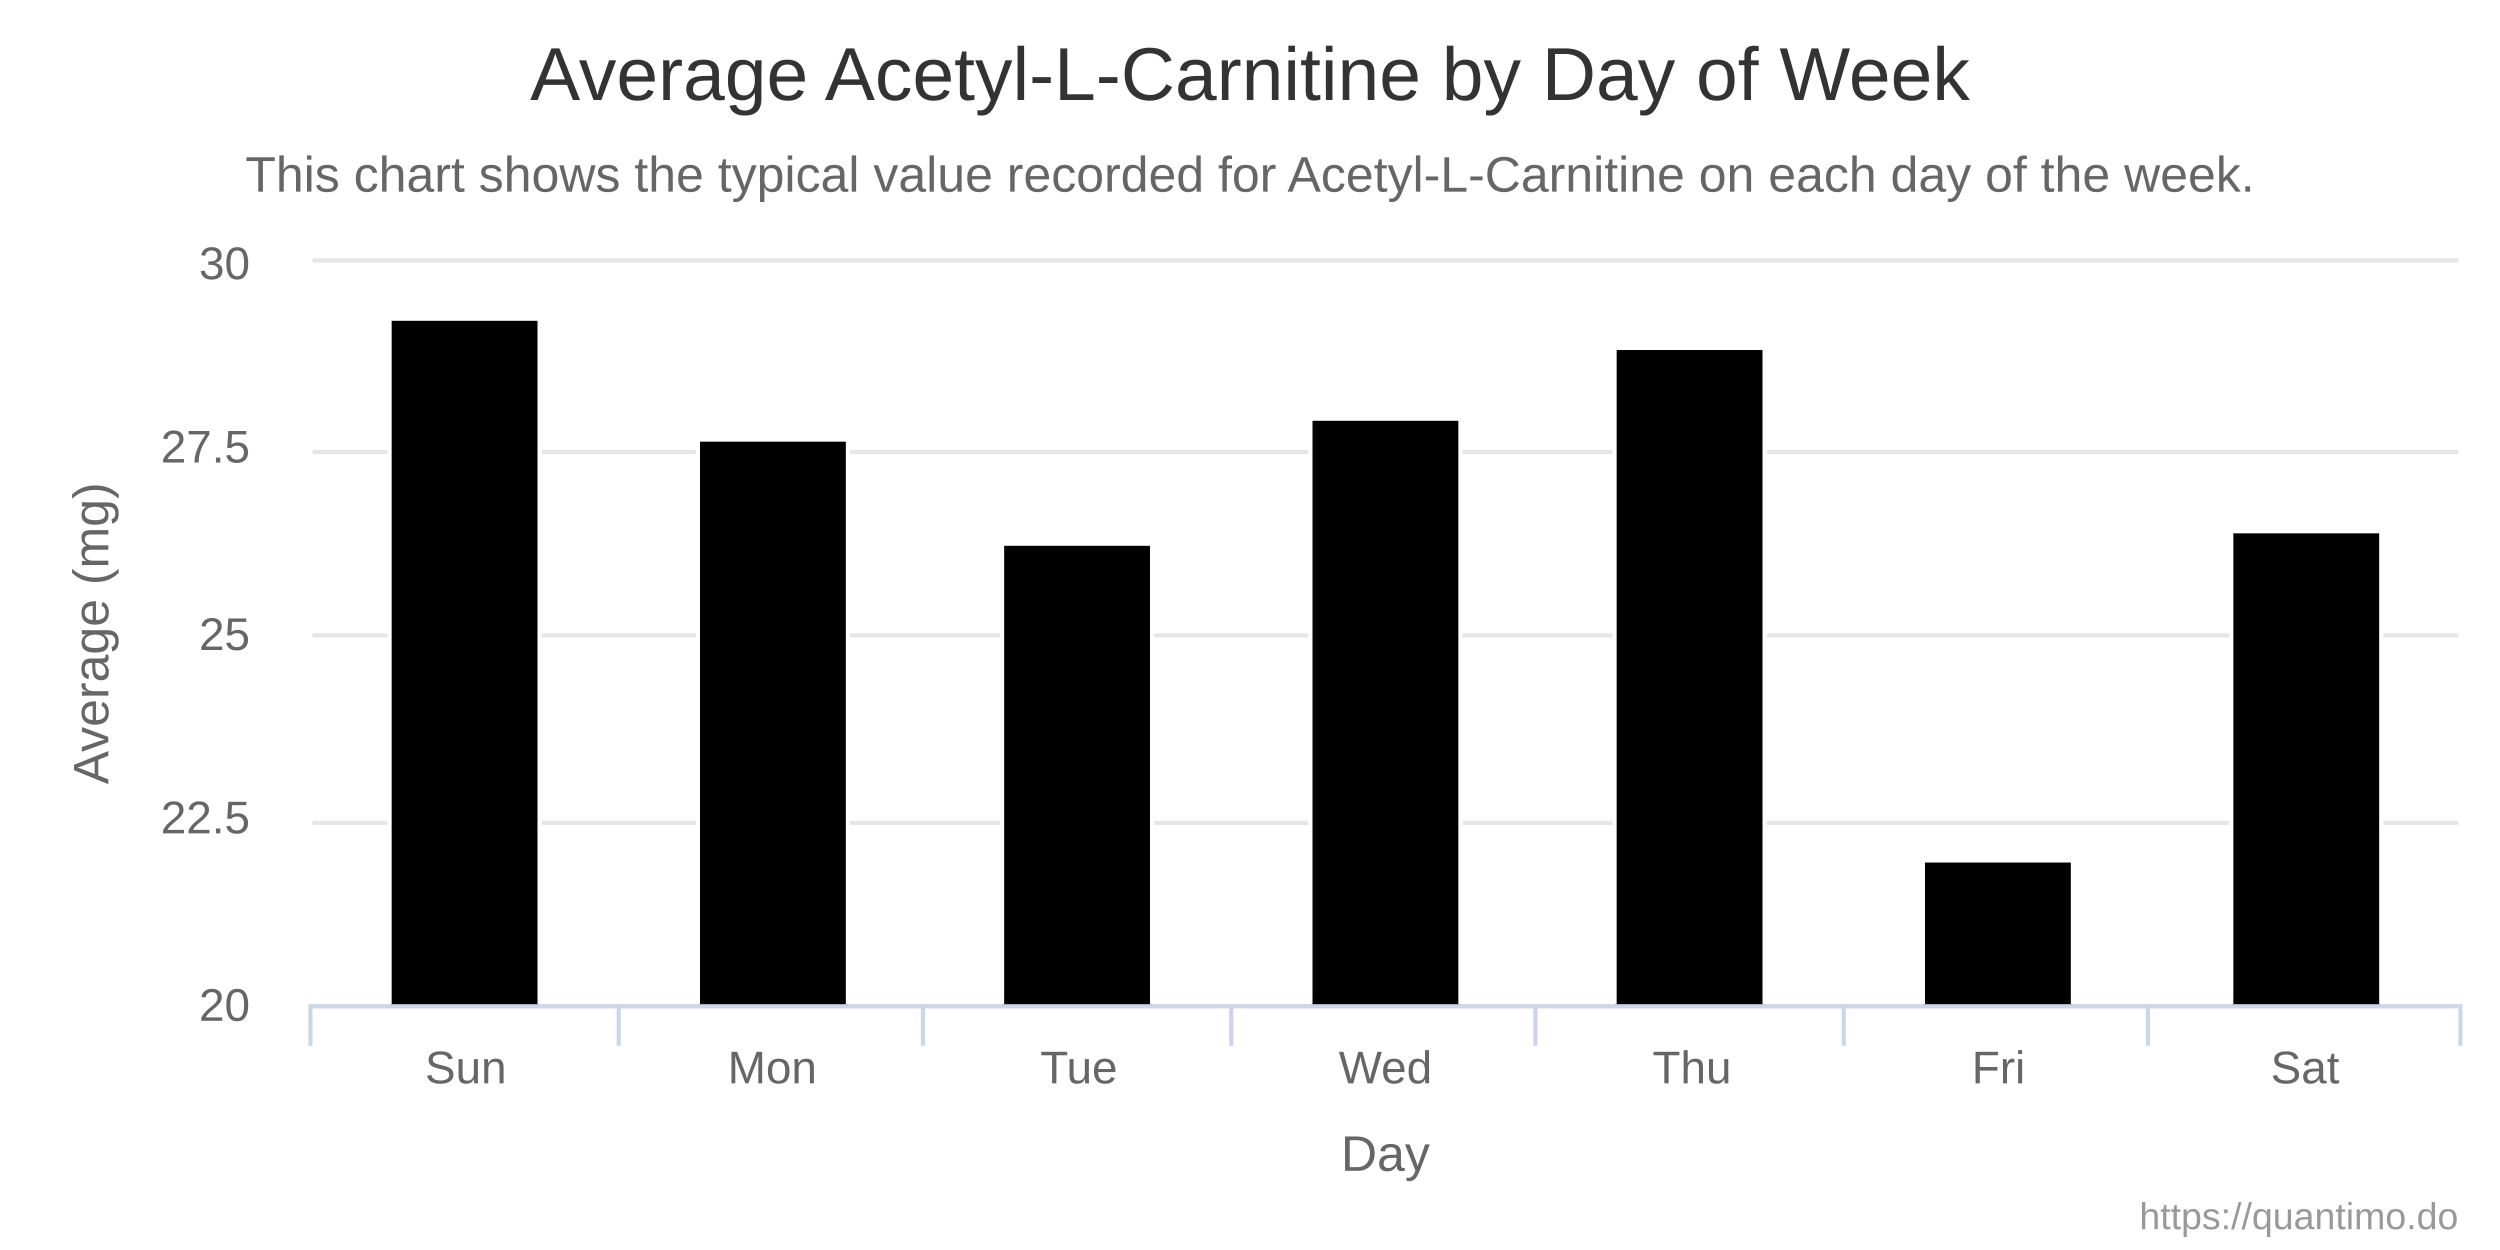
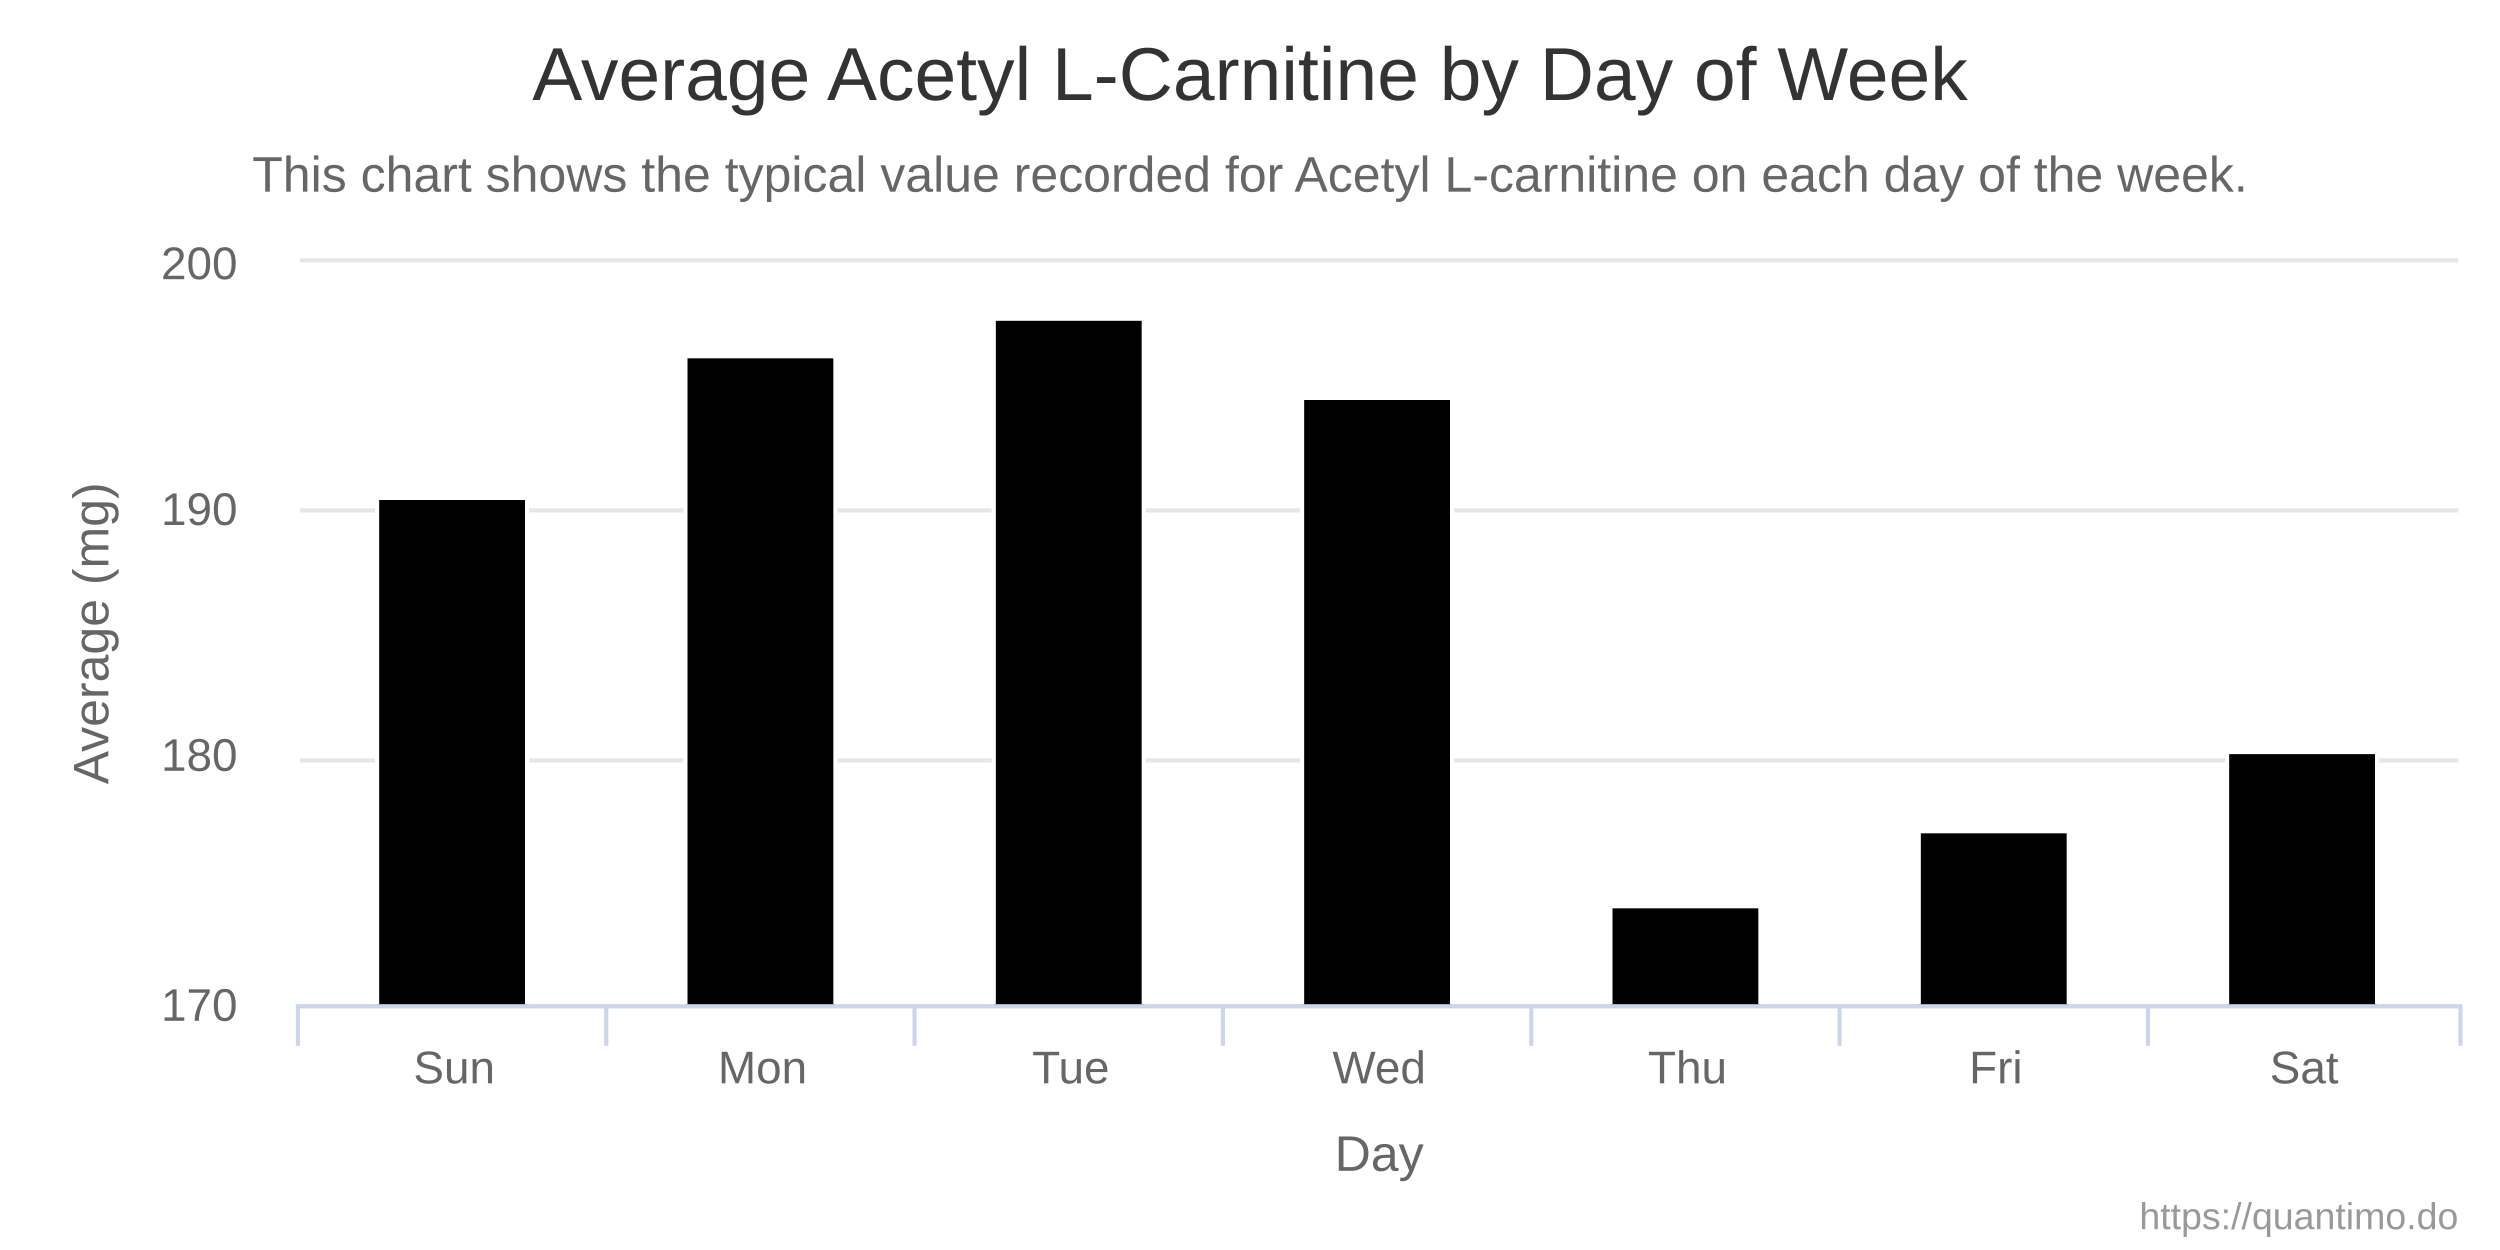
<svg xmlns="http://www.w3.org/2000/svg" xmlns:xlink="http://www.w3.org/1999/xlink" version="1.1" class="highcharts-root" style="font-family:&quot;Lucida Grande&quot;, &quot;Lucida Sans Unicode&quot;, Arial, Helvetica, sans-serif;font-size:12px;" width="600" height="300">
  <defs>
-     <clipPath id="highcharts-07a2itt-14">
-       <rect x="0" y="0" width="515" height="178" fill="none" />
+     <clipPath id="highcharts-6depsth-14">
+       <rect x="0" y="0" width="518" height="178" fill="none" />
    </clipPath>
-     <clipPath id="highcharts-07a2itt-22">
-       <rect x="0" y="0" width="515" height="178" fill="none" />
+     <clipPath id="highcharts-6depsth-22">
+       <rect x="0" y="0" width="518" height="178" fill="none" />
    </clipPath>
-     <clipPath id="highcharts-07a2itt-23">
-       <rect x="75" y="63" width="515" height="178" fill="none" />
+     <clipPath id="highcharts-6depsth-23">
+       <rect x="72" y="63" width="518" height="178" fill="none" />
    </clipPath>
  </defs>
  <rect fill="#ffffff" class="highcharts-background" x="0" y="0" width="600" height="300" rx="0" ry="0" />
-   <rect fill="none" class="highcharts-plot-background" x="75" y="63" width="515" height="178" />
+   <rect fill="none" class="highcharts-plot-background" x="72" y="63" width="518" height="178" />
  <g class="highcharts-pane-group" data-z-index="0" />
  <g class="highcharts-grid highcharts-xaxis-grid " data-z-index="1">
-     <path fill="none" data-z-index="1" class="highcharts-grid-line" d="M 148.5 63 L 148.5 241" opacity="1" />
-     <path fill="none" data-z-index="1" class="highcharts-grid-line" d="M 221.5 63 L 221.5 241" opacity="1" />
-     <path fill="none" data-z-index="1" class="highcharts-grid-line" d="M 295.5 63 L 295.5 241" opacity="1" />
-     <path fill="none" data-z-index="1" class="highcharts-grid-line" d="M 368.5 63 L 368.5 241" opacity="1" />
-     <path fill="none" data-z-index="1" class="highcharts-grid-line" d="M 442.5 63 L 442.5 241" opacity="1" />
+     <path fill="none" data-z-index="1" class="highcharts-grid-line" d="M 145.5 63 L 145.5 241" opacity="1" />
+     <path fill="none" data-z-index="1" class="highcharts-grid-line" d="M 219.5 63 L 219.5 241" opacity="1" />
+     <path fill="none" data-z-index="1" class="highcharts-grid-line" d="M 293.5 63 L 293.5 241" opacity="1" />
+     <path fill="none" data-z-index="1" class="highcharts-grid-line" d="M 367.5 63 L 367.5 241" opacity="1" />
+     <path fill="none" data-z-index="1" class="highcharts-grid-line" d="M 441.5 63 L 441.5 241" opacity="1" />
    <path fill="none" data-z-index="1" class="highcharts-grid-line" d="M 515.5 63 L 515.5 241" opacity="1" />
    <path fill="none" data-z-index="1" class="highcharts-grid-line" d="M 589.5 63 L 589.5 241" opacity="1" />
-     <path fill="none" data-z-index="1" class="highcharts-grid-line" d="M 74.5 63 L 74.5 241" opacity="1" />
+     <path fill="none" data-z-index="1" class="highcharts-grid-line" d="M 71.5 63 L 71.5 241" opacity="1" />
  </g>
  <g class="highcharts-grid highcharts-yaxis-grid " data-z-index="1">
-     <path fill="none" stroke="#e6e6e6" stroke-width="1" data-z-index="1" class="highcharts-grid-line" d="M 75 241.5 L 590 241.5" opacity="1" />
-     <path fill="none" stroke="#e6e6e6" stroke-width="1" data-z-index="1" class="highcharts-grid-line" d="M 75 197.5 L 590 197.5" opacity="1" />
-     <path fill="none" stroke="#e6e6e6" stroke-width="1" data-z-index="1" class="highcharts-grid-line" d="M 75 152.5 L 590 152.5" opacity="1" />
-     <path fill="none" stroke="#e6e6e6" stroke-width="1" data-z-index="1" class="highcharts-grid-line" d="M 75 108.5 L 590 108.5" opacity="1" />
-     <path fill="none" stroke="#e6e6e6" stroke-width="1" data-z-index="1" class="highcharts-grid-line" d="M 75 62.5 L 590 62.5" opacity="1" />
+     <path fill="none" stroke="#e6e6e6" stroke-width="1" data-z-index="1" class="highcharts-grid-line" d="M 72 241.5 L 590 241.5" opacity="1" />
+     <path fill="none" stroke="#e6e6e6" stroke-width="1" data-z-index="1" class="highcharts-grid-line" d="M 72 182.5 L 590 182.5" opacity="1" />
+     <path fill="none" stroke="#e6e6e6" stroke-width="1" data-z-index="1" class="highcharts-grid-line" d="M 72 122.5 L 590 122.5" opacity="1" />
+     <path fill="none" stroke="#e6e6e6" stroke-width="1" data-z-index="1" class="highcharts-grid-line" d="M 72 62.5 L 590 62.5" opacity="1" />
  </g>
-   <rect fill="none" class="highcharts-plot-border" data-z-index="1" x="75" y="63" width="515" height="178" />
+   <rect fill="none" class="highcharts-plot-border" data-z-index="1" x="72" y="63" width="518" height="178" />
  <g class="highcharts-axis highcharts-xaxis " data-z-index="2">
-     <path fill="none" class="highcharts-tick" stroke="#ccd6eb" stroke-width="1" d="M 148.5 241 L 148.5 251" opacity="1" />
-     <path fill="none" class="highcharts-tick" stroke="#ccd6eb" stroke-width="1" d="M 221.5 241 L 221.5 251" opacity="1" />
-     <path fill="none" class="highcharts-tick" stroke="#ccd6eb" stroke-width="1" d="M 295.5 241 L 295.5 251" opacity="1" />
-     <path fill="none" class="highcharts-tick" stroke="#ccd6eb" stroke-width="1" d="M 368.5 241 L 368.5 251" opacity="1" />
-     <path fill="none" class="highcharts-tick" stroke="#ccd6eb" stroke-width="1" d="M 442.5 241 L 442.5 251" opacity="1" />
+     <path fill="none" class="highcharts-tick" stroke="#ccd6eb" stroke-width="1" d="M 145.5 241 L 145.5 251" opacity="1" />
+     <path fill="none" class="highcharts-tick" stroke="#ccd6eb" stroke-width="1" d="M 219.5 241 L 219.5 251" opacity="1" />
+     <path fill="none" class="highcharts-tick" stroke="#ccd6eb" stroke-width="1" d="M 293.5 241 L 293.5 251" opacity="1" />
+     <path fill="none" class="highcharts-tick" stroke="#ccd6eb" stroke-width="1" d="M 367.5 241 L 367.5 251" opacity="1" />
+     <path fill="none" class="highcharts-tick" stroke="#ccd6eb" stroke-width="1" d="M 441.5 241 L 441.5 251" opacity="1" />
    <path fill="none" class="highcharts-tick" stroke="#ccd6eb" stroke-width="1" d="M 515.5 241 L 515.5 251" opacity="1" />
    <path fill="none" class="highcharts-tick" stroke="#ccd6eb" stroke-width="1" d="M 590.5 241 L 590.5 251" opacity="1" />
-     <path fill="none" class="highcharts-tick" stroke="#ccd6eb" stroke-width="1" d="M 74.5 241 L 74.5 251" opacity="1" />
-     <text x="332.5" data-z-index="7" text-anchor="middle" transform="translate(0,0)" class="highcharts-axis-title" style="color:#666666;fill:#666666;" y="281">
+     <path fill="none" class="highcharts-tick" stroke="#ccd6eb" stroke-width="1" d="M 71.5 241 L 71.5 251" opacity="1" />
+     <text x="331" data-z-index="7" text-anchor="middle" transform="translate(0,0)" class="highcharts-axis-title" style="color:#666666;fill:#666666;" y="281">
      <tspan>Day</tspan>
    </text>
-     <path fill="none" class="highcharts-axis-line" stroke="#ccd6eb" stroke-width="1" data-z-index="7" d="M 75 241.5 L 590 241.5" />
+     <path fill="none" class="highcharts-axis-line" stroke="#ccd6eb" stroke-width="1" data-z-index="7" d="M 72 241.5 L 590 241.5" />
  </g>
  <g class="highcharts-axis highcharts-yaxis " data-z-index="2">
    <text x="26" data-z-index="7" text-anchor="middle" transform="translate(0,0) rotate(270 26 152)" class="highcharts-axis-title" style="color:#666666;fill:#666666;" y="152">
      <tspan>Average (mg)</tspan>
    </text>
-     <path fill="none" class="highcharts-axis-line" data-z-index="7" d="M 75 63 L 75 241" />
+     <path fill="none" class="highcharts-axis-line" data-z-index="7" d="M 72 63 L 72 241" />
  </g>
  <g class="highcharts-series-group" data-z-index="3">
-     <g data-z-index="0.1" class="highcharts-series highcharts-series-0 highcharts-column-series highcharts-color-0 " transform="translate(75,63) scale(1 1)" clip-path="url(#highcharts-07a2itt-22)">
-       <rect x="18.5" y="13.5" width="36" height="165" fill="#000000" stroke="#ffffff" stroke-width="1" class="highcharts-point highcharts-color-0" />
-       <rect x="92.5" y="42.5" width="36" height="136" fill="#000000" stroke="#ffffff" stroke-width="1" class="highcharts-point highcharts-color-0" />
-       <rect x="165.5" y="67.5" width="36" height="111" fill="#000000" stroke="#ffffff" stroke-width="1" class="highcharts-point highcharts-color-0" />
-       <rect x="239.5" y="37.5" width="36" height="141" fill="#000000" stroke="#ffffff" stroke-width="1" class="highcharts-point highcharts-color-0" />
-       <rect x="312.5" y="20.5" width="36" height="158" fill="#000000" stroke="#ffffff" stroke-width="1" class="highcharts-point highcharts-color-0" />
-       <rect x="386.5" y="143.5" width="36" height="35" fill="#000000" stroke="#ffffff" stroke-width="1" class="highcharts-point highcharts-color-0" />
-       <rect x="460.5" y="64.5" width="36" height="114" fill="#000000" stroke="#ffffff" stroke-width="1" class="highcharts-point highcharts-color-0" />
+     <g data-z-index="0.1" class="highcharts-series highcharts-series-0 highcharts-column-series highcharts-color-0 " transform="translate(72,63) scale(1 1)" clip-path="url(#highcharts-6depsth-22)">
+       <rect x="18.5" y="56.5" width="36" height="122" fill="#000000" stroke="#ffffff" stroke-width="1" class="highcharts-point highcharts-color-0" />
+       <rect x="92.5" y="22.5" width="36" height="156" fill="#000000" stroke="#ffffff" stroke-width="1" class="highcharts-point highcharts-color-0" />
+       <rect x="166.5" y="13.5" width="36" height="165" fill="#000000" stroke="#ffffff" stroke-width="1" class="highcharts-point highcharts-color-0" />
+       <rect x="240.5" y="32.5" width="36" height="146" fill="#000000" stroke="#ffffff" stroke-width="1" class="highcharts-point highcharts-color-0" />
+       <rect x="314.5" y="154.5" width="36" height="24" fill="#000000" stroke="#ffffff" stroke-width="1" class="highcharts-point highcharts-color-0" />
+       <rect x="388.5" y="136.5" width="36" height="42" fill="#000000" stroke="#ffffff" stroke-width="1" class="highcharts-point highcharts-color-0" />
+       <rect x="462.5" y="117.5" width="36" height="61" fill="#000000" stroke="#ffffff" stroke-width="1" class="highcharts-point highcharts-color-0" />
    </g>
-     <g data-z-index="0.1" class="highcharts-markers highcharts-series-0 highcharts-column-series highcharts-color-0 " transform="translate(75,63) scale(1 1)" clip-path="none" />
+     <g data-z-index="0.1" class="highcharts-markers highcharts-series-0 highcharts-column-series highcharts-color-0 " transform="translate(72,63) scale(1 1)" clip-path="none" />
  </g>
  <text x="300" text-anchor="middle" class="highcharts-title" data-z-index="4" style="color:#333333;font-size:18px;fill:#333333;" y="24">
-     <tspan>Average Acetyl-L-Carnitine by Day of Week</tspan>
+     <tspan>Average Acetyl L-Carnitine by Day of Week</tspan>
  </text>
  <text x="300" text-anchor="middle" class="highcharts-subtitle" data-z-index="4" style="color:#666666;fill:#666666;" y="46">
-     <tspan>This chart shows the typical value recorded for Acetyl-L-Carnitine on each day of the week.</tspan>
+     <tspan>This chart shows the typical value recorded for Acetyl L-carnitine on each day of the week.</tspan>
  </text>
  <g class="highcharts-axis-labels highcharts-xaxis-labels " data-z-index="7">
-     <text x="111.786" style="color:#666666;cursor:default;font-size:11px;fill:#666666;" text-anchor="middle" transform="translate(0,0)" y="260" opacity="1">Sun</text>
-     <text x="185.357" style="color:#666666;cursor:default;font-size:11px;fill:#666666;" text-anchor="middle" transform="translate(0,0)" y="260" opacity="1">Mon</text>
-     <text x="258.929" style="color:#666666;cursor:default;font-size:11px;fill:#666666;" text-anchor="middle" transform="translate(0,0)" y="260" opacity="1">Tue</text>
-     <text x="332.5" style="color:#666666;cursor:default;font-size:11px;fill:#666666;" text-anchor="middle" transform="translate(0,0)" y="260" opacity="1">Wed</text>
-     <text x="406.071" style="color:#666666;cursor:default;font-size:11px;fill:#666666;" text-anchor="middle" transform="translate(0,0)" y="260" opacity="1">Thu</text>
-     <text x="479.643" style="color:#666666;cursor:default;font-size:11px;fill:#666666;" text-anchor="middle" transform="translate(0,0)" y="260" opacity="1">Fri</text>
-     <text x="553.214" style="color:#666666;cursor:default;font-size:11px;fill:#666666;" text-anchor="middle" transform="translate(0,0)" y="260" opacity="1">Sat</text>
+     <text x="109" style="color:#666666;cursor:default;font-size:11px;fill:#666666;" text-anchor="middle" transform="translate(0,0)" y="260" opacity="1">Sun</text>
+     <text x="183" style="color:#666666;cursor:default;font-size:11px;fill:#666666;" text-anchor="middle" transform="translate(0,0)" y="260" opacity="1">Mon</text>
+     <text x="257" style="color:#666666;cursor:default;font-size:11px;fill:#666666;" text-anchor="middle" transform="translate(0,0)" y="260" opacity="1">Tue</text>
+     <text x="331" style="color:#666666;cursor:default;font-size:11px;fill:#666666;" text-anchor="middle" transform="translate(0,0)" y="260" opacity="1">Wed</text>
+     <text x="405" style="color:#666666;cursor:default;font-size:11px;fill:#666666;" text-anchor="middle" transform="translate(0,0)" y="260" opacity="1">Thu</text>
+     <text x="479" style="color:#666666;cursor:default;font-size:11px;fill:#666666;" text-anchor="middle" transform="translate(0,0)" y="260" opacity="1">Fri</text>
+     <text x="553" style="color:#666666;cursor:default;font-size:11px;fill:#666666;" text-anchor="middle" transform="translate(0,0)" y="260" opacity="1">Sat</text>
  </g>
  <g class="highcharts-axis-labels highcharts-yaxis-labels " data-z-index="7">
-     <text x="60" style="color:#666666;cursor:default;font-size:11px;fill:#666666;" text-anchor="end" transform="translate(0,0)" y="245" opacity="1">20</text>
-     <text x="60" style="color:#666666;cursor:default;font-size:11px;fill:#666666;" text-anchor="end" transform="translate(0,0)" y="200" opacity="1">22.5</text>
-     <text x="60" style="color:#666666;cursor:default;font-size:11px;fill:#666666;" text-anchor="end" transform="translate(0,0)" y="156" opacity="1">25</text>
-     <text x="60" style="color:#666666;cursor:default;font-size:11px;fill:#666666;" text-anchor="end" transform="translate(0,0)" y="111" opacity="1">27.5</text>
-     <text x="60" style="color:#666666;cursor:default;font-size:11px;fill:#666666;" text-anchor="end" transform="translate(0,0)" y="67" opacity="1">30</text>
+     <text x="57" style="color:#666666;cursor:default;font-size:11px;fill:#666666;" text-anchor="end" transform="translate(0,0)" y="245" opacity="1">170</text>
+     <text x="57" style="color:#666666;cursor:default;font-size:11px;fill:#666666;" text-anchor="end" transform="translate(0,0)" y="185" opacity="1">180</text>
+     <text x="57" style="color:#666666;cursor:default;font-size:11px;fill:#666666;" text-anchor="end" transform="translate(0,0)" y="126" opacity="1">190</text>
+     <text x="57" style="color:#666666;cursor:default;font-size:11px;fill:#666666;" text-anchor="end" transform="translate(0,0)" y="67" opacity="1">200</text>
  </g>
  <a xlink:href="https://quantimo.do" target="_blank">
    <text x="590" class="highcharts-credits" text-anchor="end" data-z-index="8" style="cursor:pointer;color:#999999;font-size:9px;fill:#999999;" y="295">https://quantimo.do
                    </text>
  </a>
</svg>
